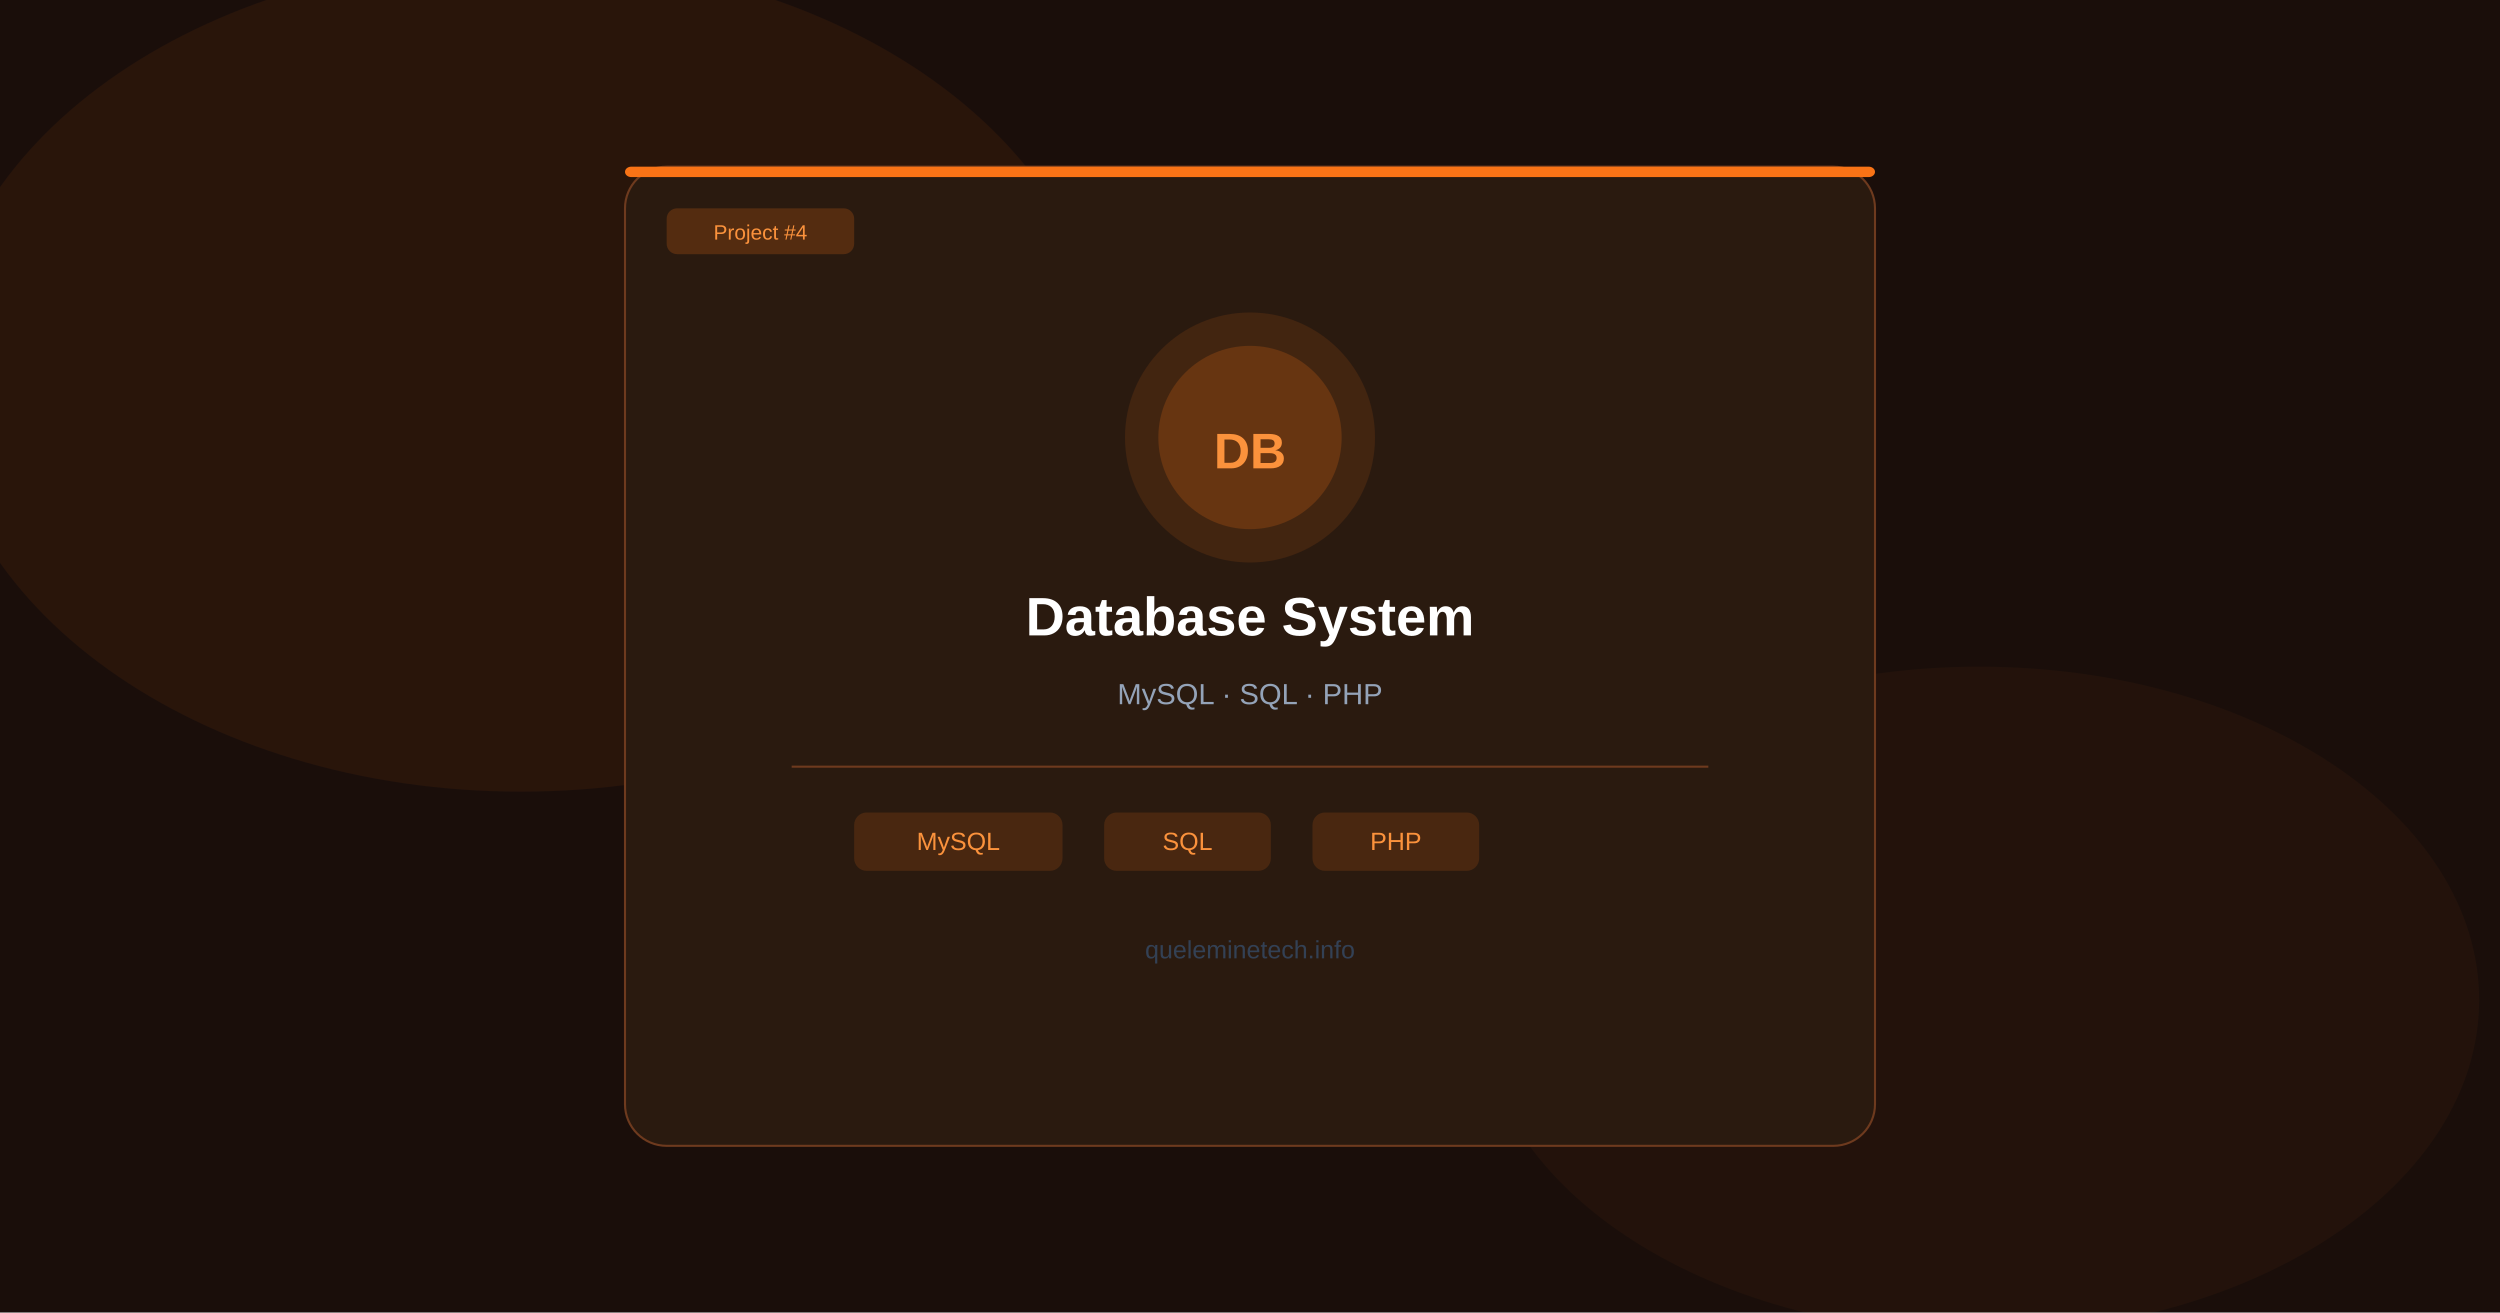
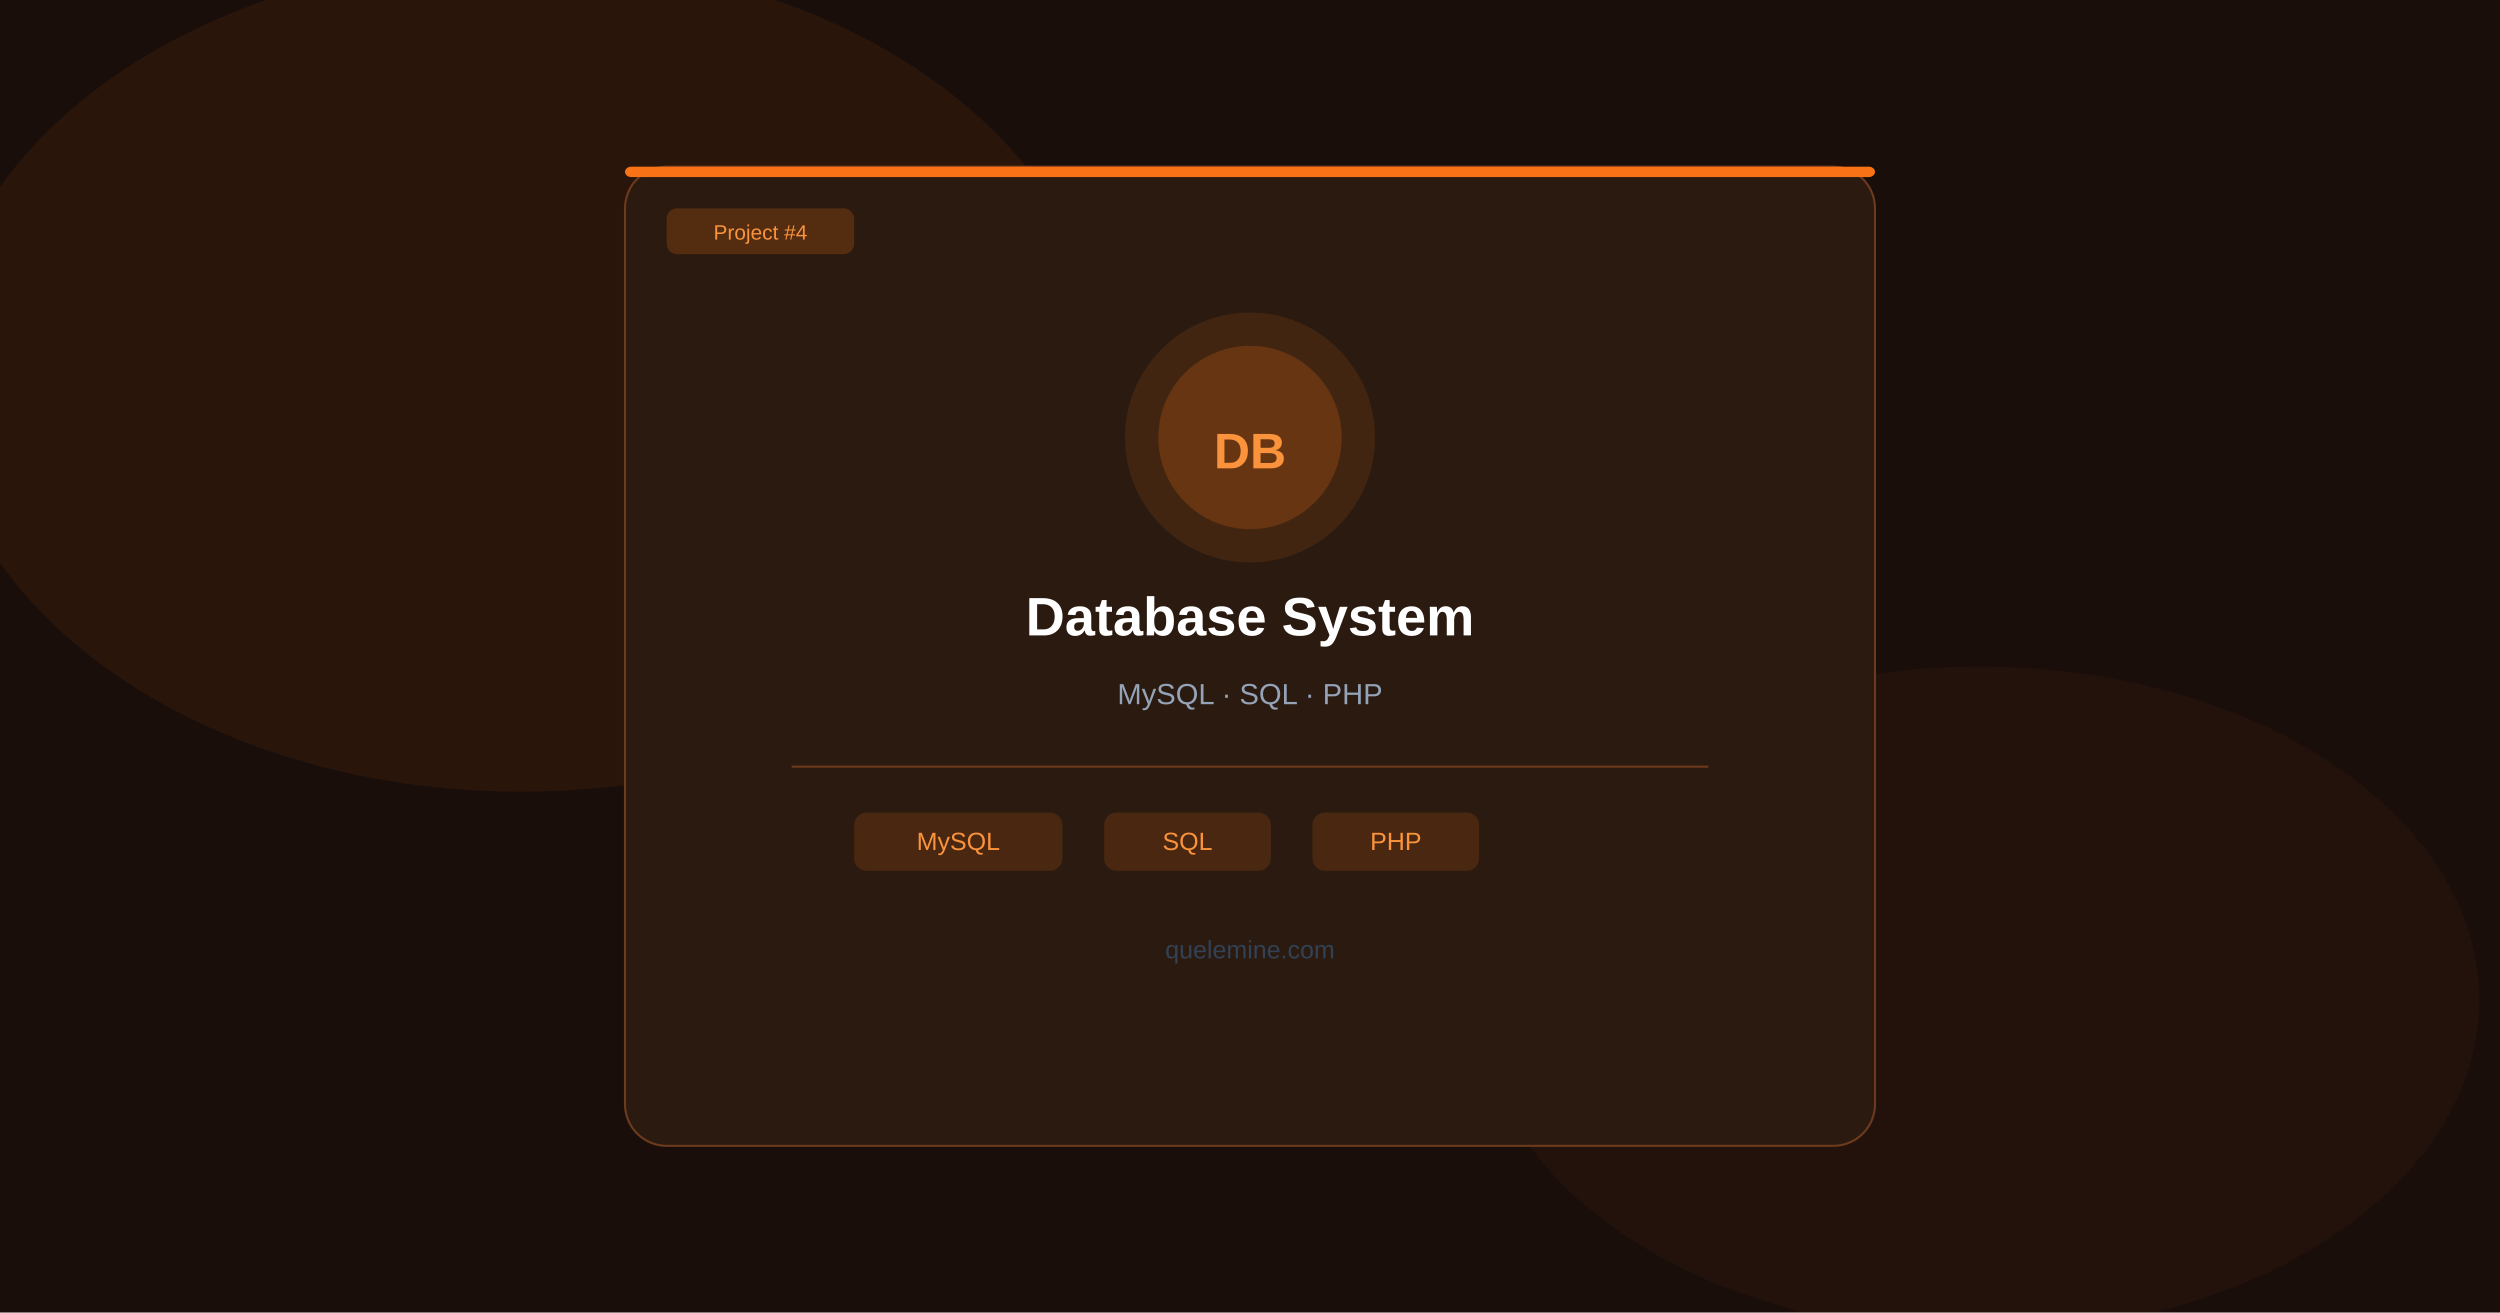
<svg xmlns="http://www.w3.org/2000/svg" width="1200" height="630" viewBox="0 0 1200 630">
  <rect width="1200" height="630" fill="#1a0e0a" />
  <ellipse cx="250" cy="180" rx="280" ry="200" fill="#f97316" opacity="0.07" />
  <ellipse cx="950" cy="480" rx="240" ry="160" fill="#f97316" opacity="0.04" />
  <rect x="300" y="80" width="600" height="470" rx="20" fill="#2a1a0f" stroke="#6e3a1e" stroke-width="1" />
  <rect x="300" y="80" width="600" height="5" rx="3" fill="#f97316" />
  <circle cx="600" cy="210" r="60" fill="#f97316" opacity="0.12" />
  <circle cx="600" cy="210" r="44" fill="#f97316" opacity="0.2" />
  <text x="600" y="218" font-family="Arial,sans-serif" font-size="24" font-weight="bold" fill="#fb923c" text-anchor="middle" dominant-baseline="middle">DB</text>
  <text x="600" y="305" font-family="Arial,sans-serif" font-size="26" font-weight="bold" fill="#ffffff" text-anchor="middle">Database System</text>
  <text x="600" y="338" font-family="Arial,sans-serif" font-size="14" fill="#94a3b8" text-anchor="middle">MySQL · SQL · PHP</text>
  <line x1="380" y1="368" x2="820" y2="368" stroke="#6e3a1e" stroke-width="1" />
  <rect x="410" y="390" width="100" height="28" rx="6" fill="#f97316" opacity="0.15" />
  <text x="460" y="408" font-family="Arial,sans-serif" font-size="12" fill="#fb923c" text-anchor="middle">MySQL</text>
  <rect x="530" y="390" width="80" height="28" rx="6" fill="#f97316" opacity="0.15" />
  <text x="570" y="408" font-family="Arial,sans-serif" font-size="12" fill="#fb923c" text-anchor="middle">SQL</text>
  <rect x="630" y="390" width="80" height="28" rx="6" fill="#f97316" opacity="0.15" />
  <text x="670" y="408" font-family="Arial,sans-serif" font-size="12" fill="#fb923c" text-anchor="middle">PHP</text>
-   <text x="600" y="460" font-family="Arial,sans-serif" font-size="12" fill="#334155" text-anchor="middle">queleminetech.info</text>
+   <text x="600" y="460" font-family="Arial,sans-serif" font-size="12" fill="#334155" text-anchor="middle">quelemine.com</text>
  <rect x="320" y="100" width="90" height="22" rx="5" fill="#f97316" opacity="0.2" />
  <text x="365" y="115" font-family="Arial,sans-serif" font-size="10" fill="#fb923c" text-anchor="middle">Project #4</text>
</svg>
